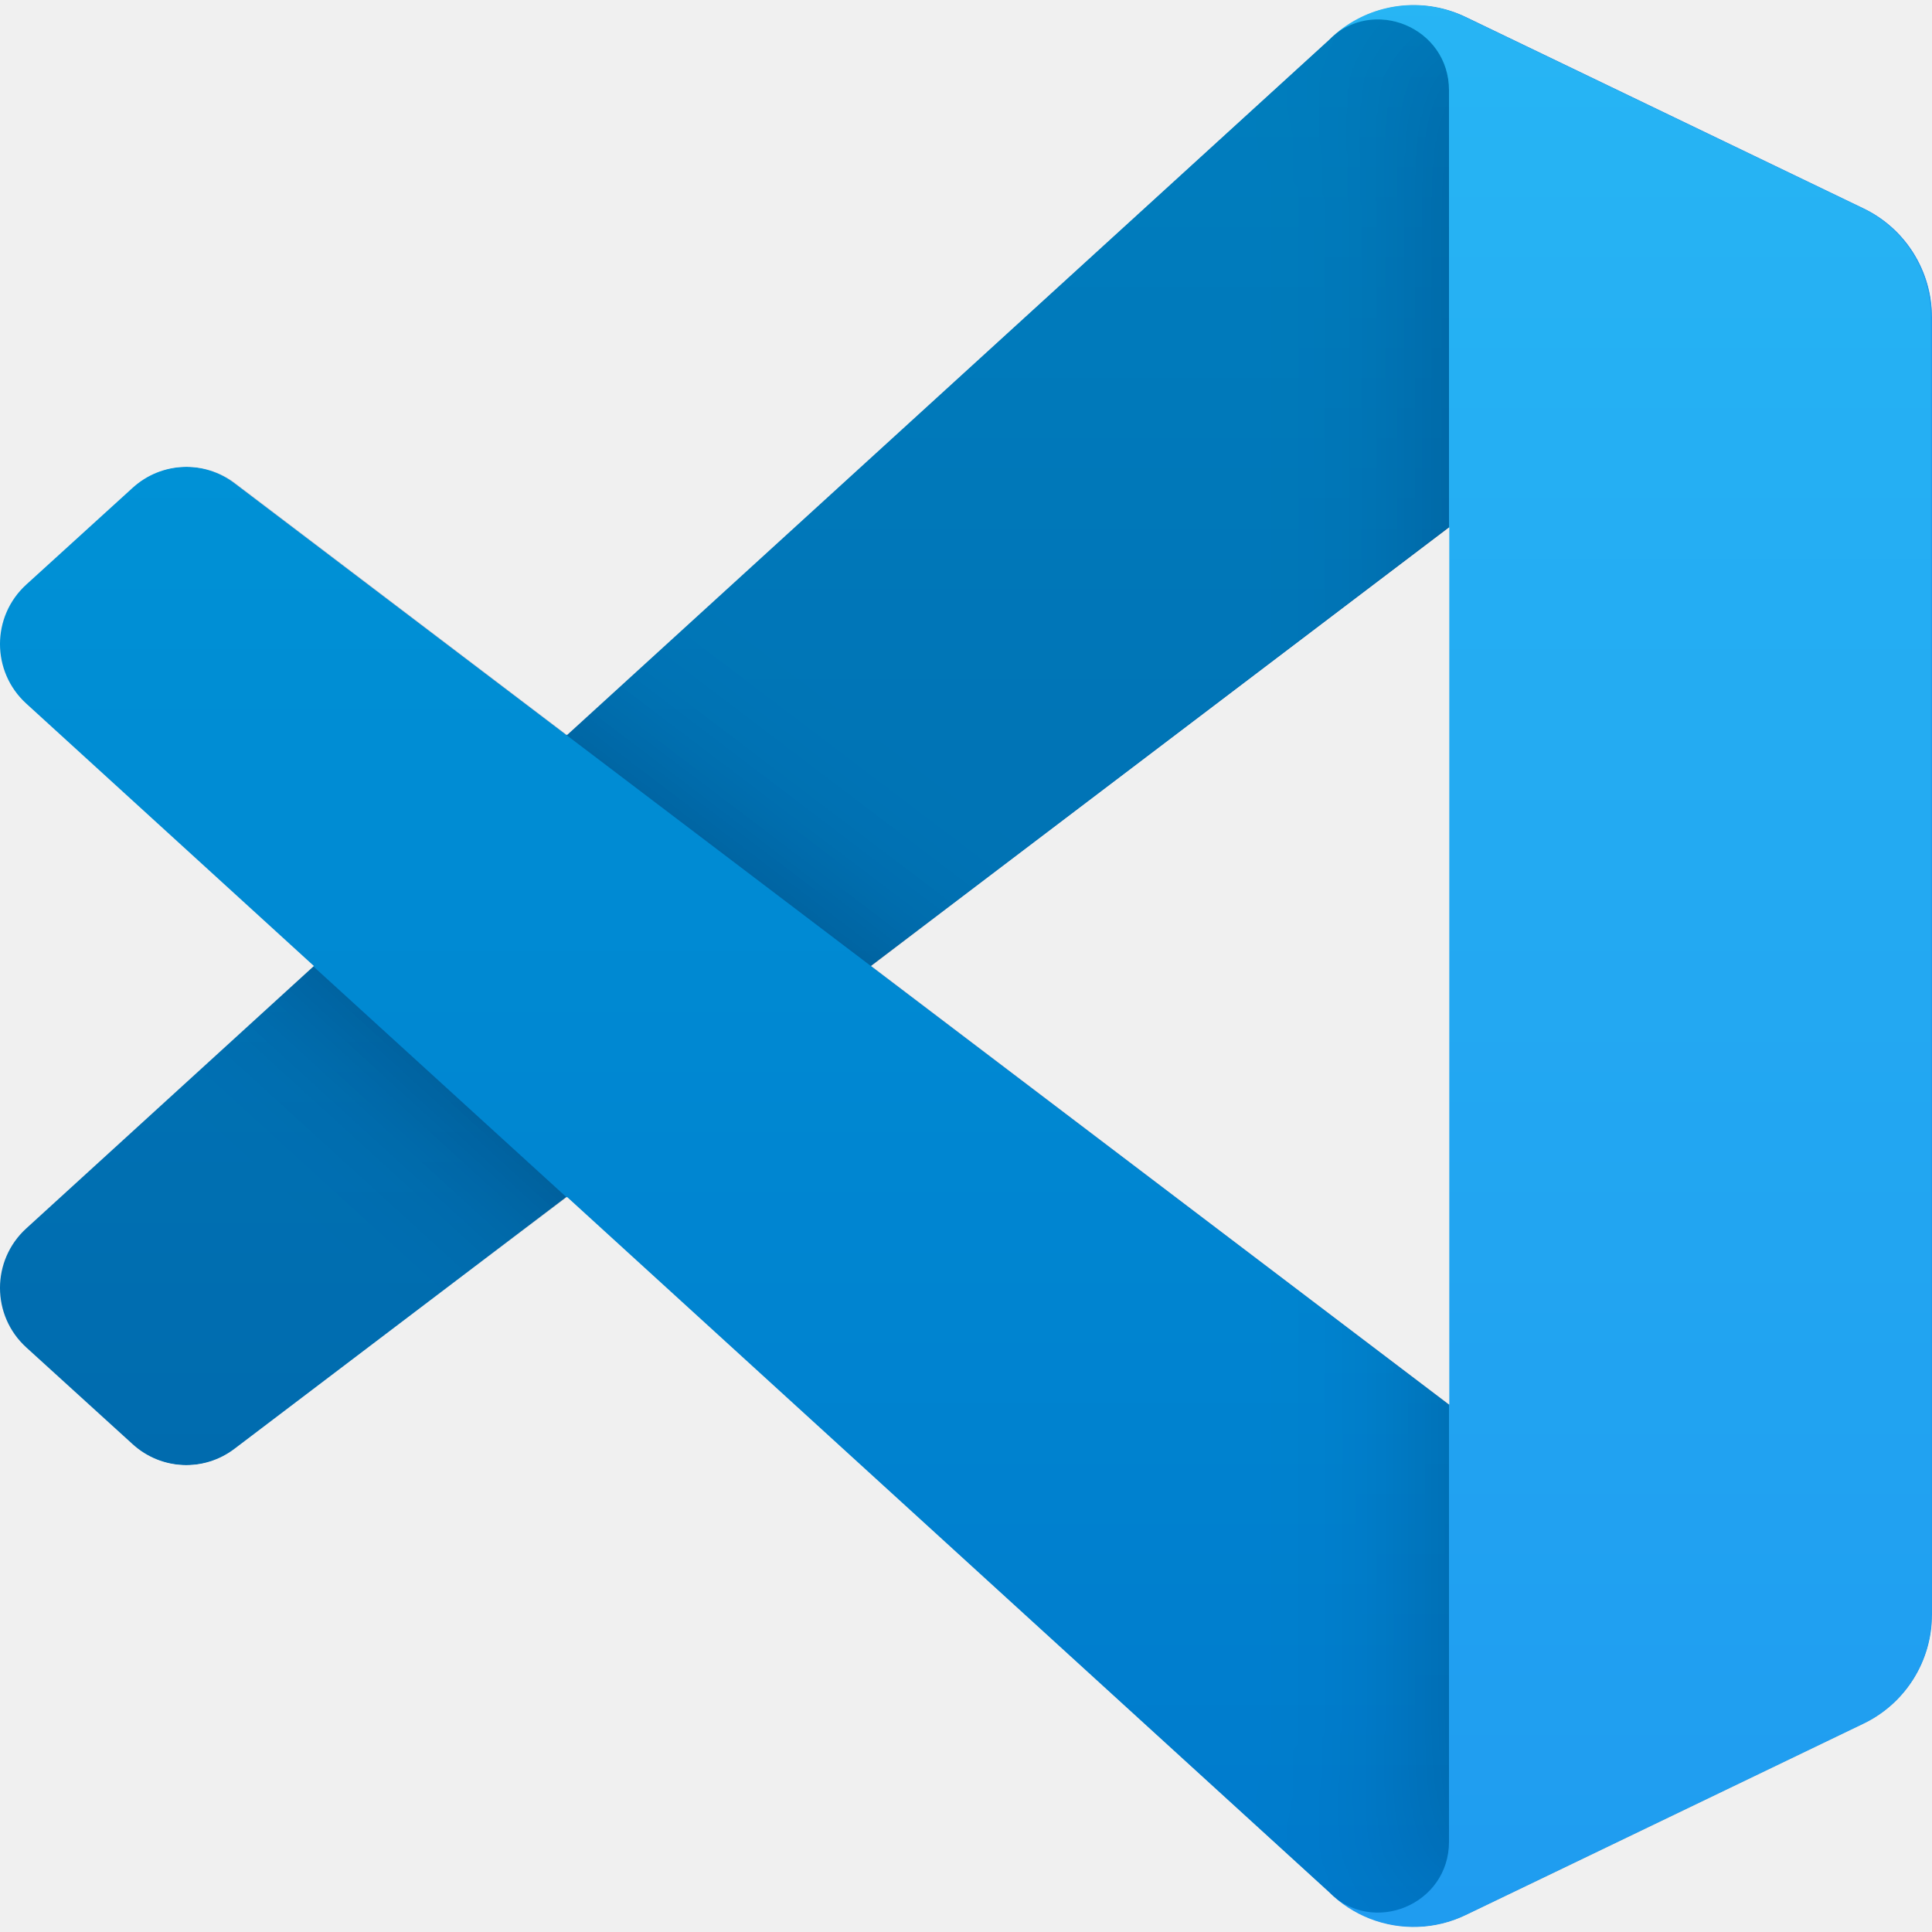
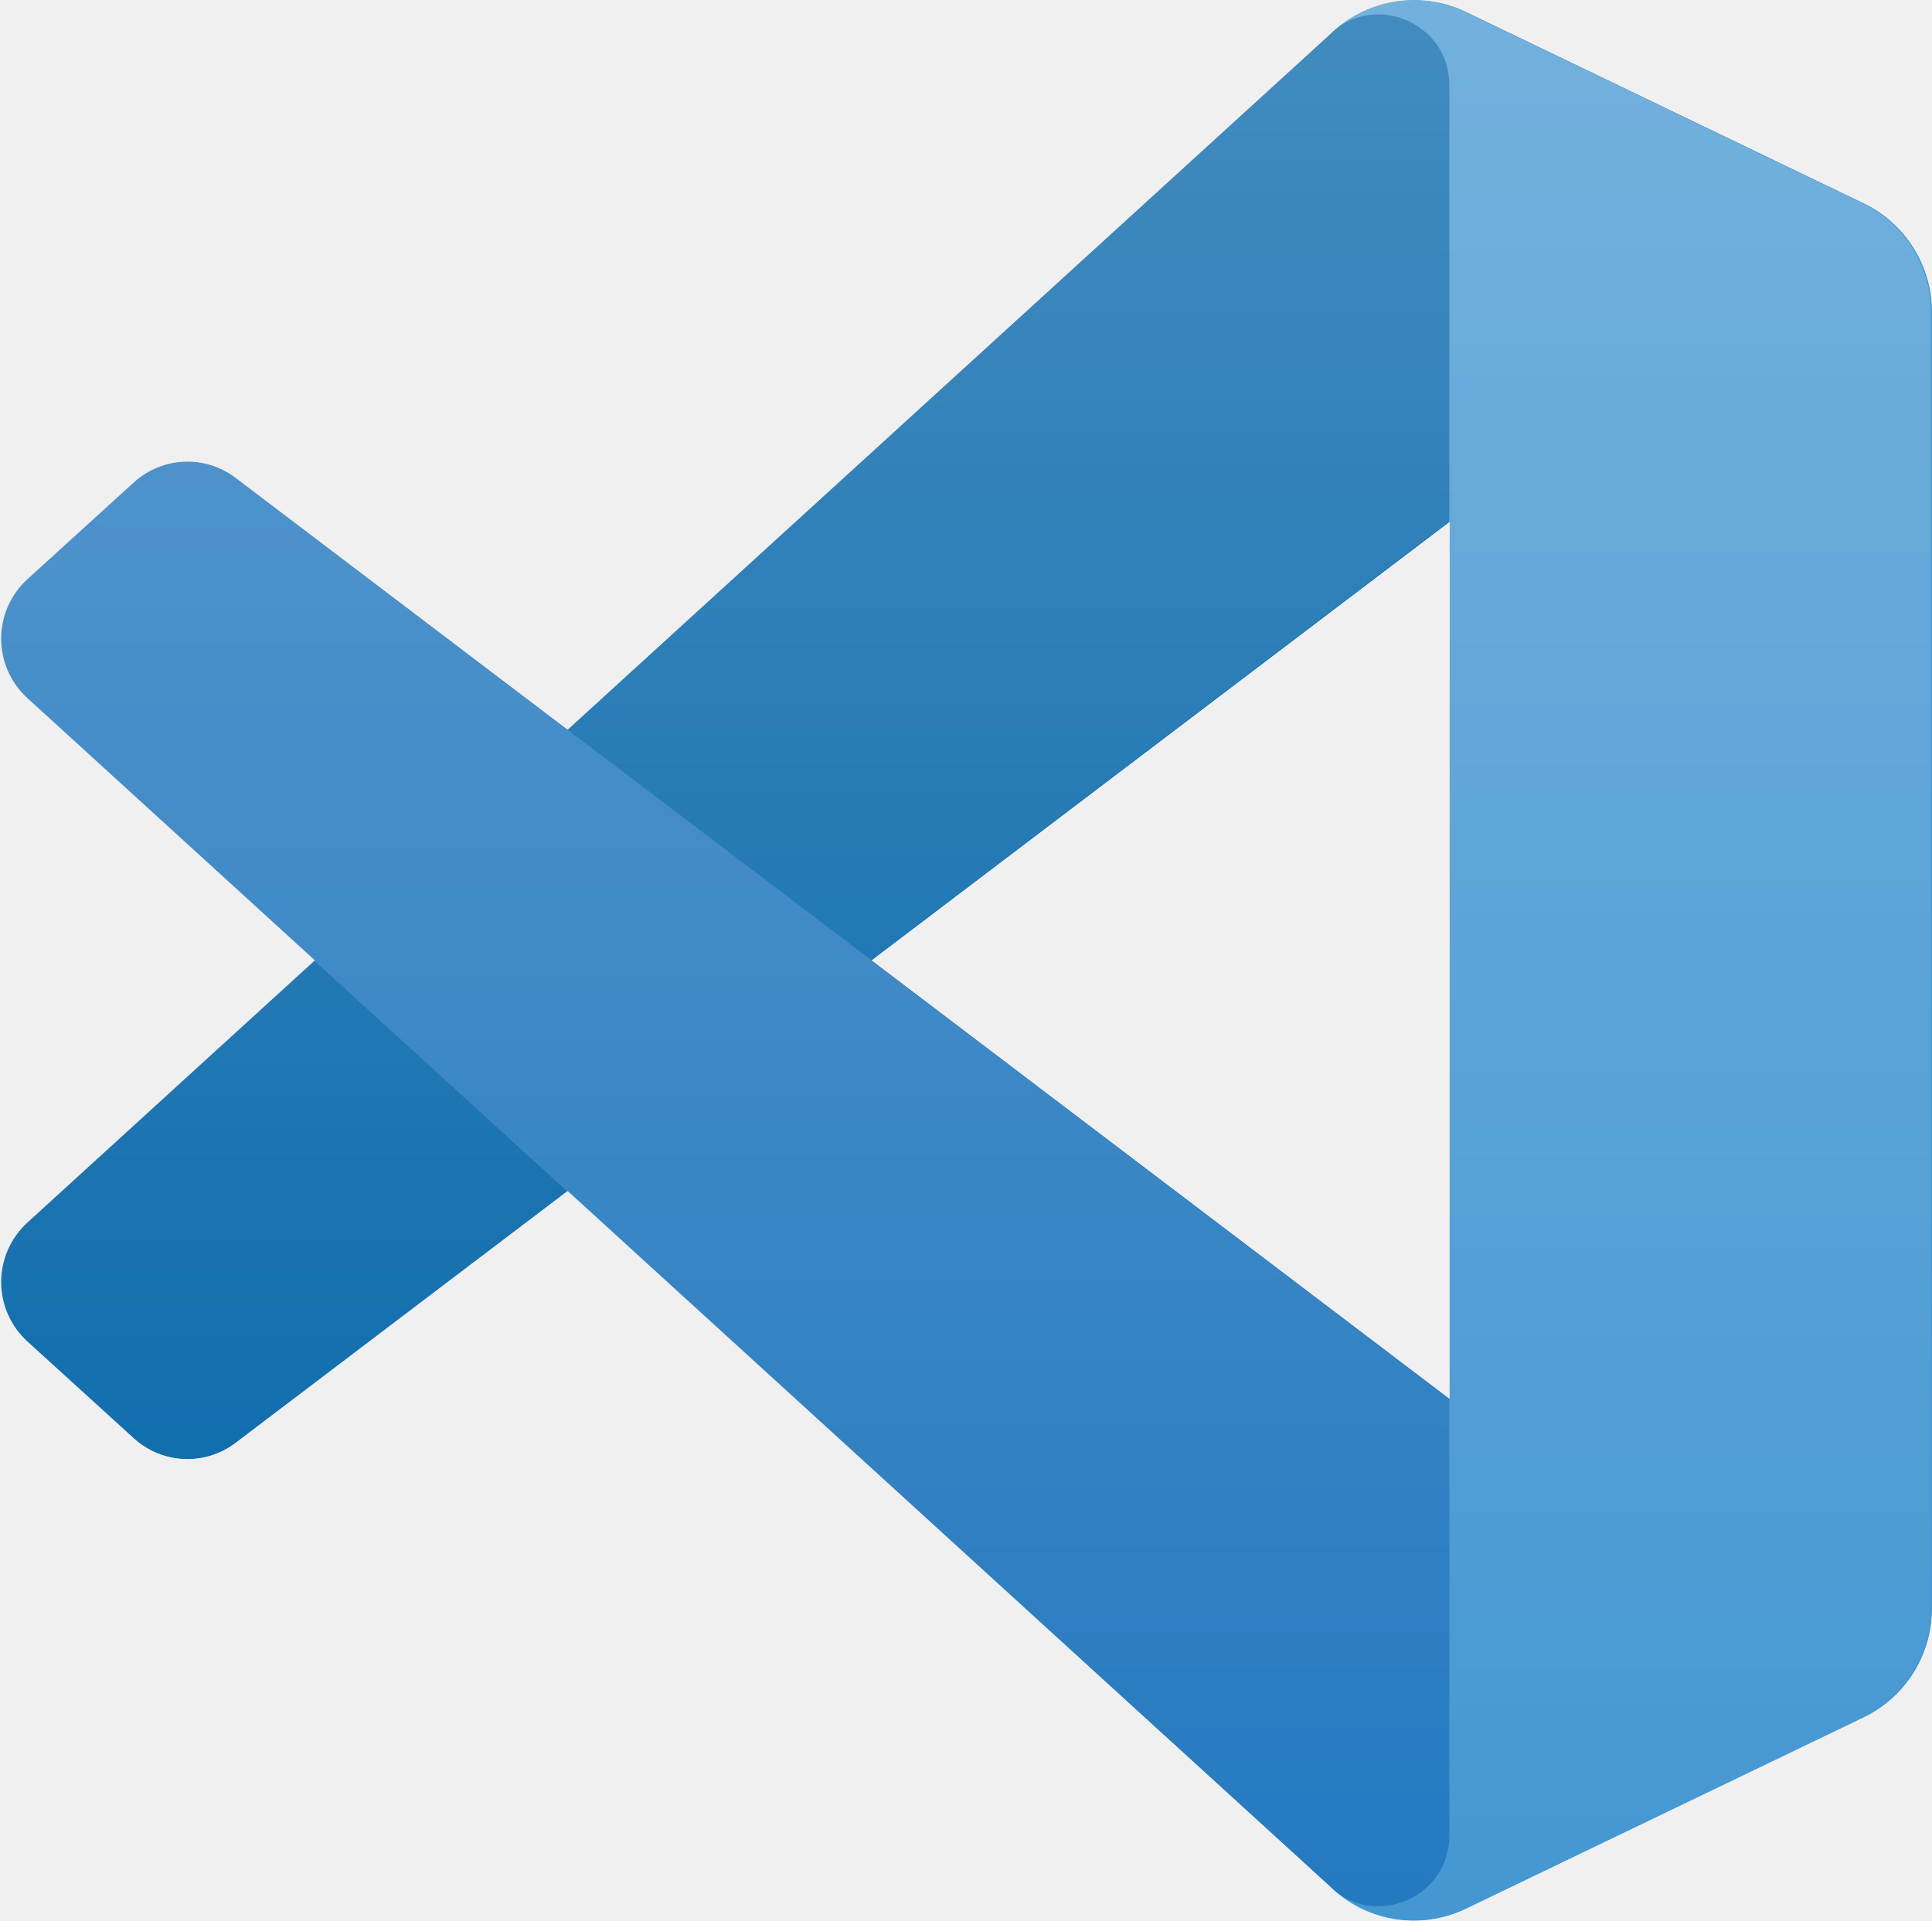
- <svg xmlns="http://www.w3.org/2000/svg" viewBox="0 0 100 100" fill="none">
-   <mask id="mask0" mask-type="alpha" maskUnits="userSpaceOnUse" x="0" y="0" width="100" height="100">
-     <path fill-rule="evenodd" clip-rule="evenodd" d="M70.912 99.317C72.487 99.931 74.283 99.891 75.873 99.126L96.461 89.22C98.624 88.179 100 85.989 100 83.587V16.413C100 14.011 98.624 11.822 96.461 10.781L75.873 0.874C73.786 -0.13 71.345 0.116 69.513 1.447C69.252 1.637 69.003 1.849 68.769 2.083L29.355 38.041L12.187 25.01C10.589 23.797 8.354 23.896 6.869 25.246L1.363 30.255C-0.453 31.906 -0.455 34.763 1.359 36.417L16.247 50L1.359 63.583C-0.455 65.237 -0.453 68.094 1.363 69.745L6.869 74.754C8.354 76.104 10.589 76.204 12.187 74.99L29.355 61.959L68.769 97.917C69.392 98.541 70.125 99.01 70.912 99.317ZM75.015 27.299L45.109 50L75.015 72.701V27.299Z" fill="white" />
-   </mask>
-   <g mask="url(#mask0)">
-     <path d="M96.461 10.796L75.857 0.876C73.472 -0.273 70.622 0.212 68.75 2.083L1.299 63.583C-0.516 65.237 -0.514 68.094 1.303 69.745L6.813 74.754C8.298 76.104 10.535 76.204 12.134 74.99L93.361 13.37C96.086 11.303 100 13.246 100 16.667V16.427C100 14.027 98.625 11.838 96.461 10.796Z" fill="#0065A9" />
-     <g filter="url(#filter0_d)">
-       <path d="M96.461 89.204L75.857 99.124C73.472 100.273 70.622 99.788 68.75 97.917L1.299 36.417C-0.516 34.763 -0.514 31.906 1.303 30.255L6.813 25.246C8.298 23.896 10.535 23.796 12.134 25.009L93.361 86.63C96.086 88.697 100 86.754 100 83.333V83.573C100 85.974 98.625 88.162 96.461 89.204Z" fill="#007ACC" />
-     </g>
-     <g filter="url(#filter1_d)">
-       <path d="M75.858 99.126C73.472 100.274 70.622 99.788 68.75 97.917C71.056 100.223 75 98.59 75 95.328V4.672C75 1.41 71.056 -0.223 68.75 2.083C70.622 0.211 73.472 -0.274 75.858 0.874L96.459 10.781C98.623 11.822 100 14.011 100 16.413V83.587C100 85.989 98.623 88.179 96.459 89.22L75.858 99.126Z" fill="#1F9CF0" />
-     </g>
-     <g style="mix-blend-mode:overlay" opacity="0.25">
-       <path fill-rule="evenodd" clip-rule="evenodd" d="M70.851 99.317C72.426 99.931 74.222 99.891 75.812 99.126L96.4 89.22C98.563 88.179 99.939 85.989 99.939 83.587V16.413C99.939 14.011 98.564 11.822 96.4 10.781L75.812 0.874C73.725 -0.13 71.284 0.116 69.453 1.447C69.191 1.637 68.942 1.849 68.708 2.083L29.294 38.041L12.126 25.01C10.528 23.796 8.293 23.896 6.809 25.246L1.302 30.255C-0.513 31.906 -0.515 34.763 1.298 36.417L16.186 50L1.298 63.583C-0.515 65.237 -0.513 68.094 1.302 69.745L6.809 74.754C8.293 76.104 10.528 76.204 12.126 74.99L29.294 61.959L68.708 97.917C69.332 98.54 70.064 99.01 70.851 99.317ZM74.954 27.299L45.048 50L74.954 72.701V27.299Z" fill="url(#paint0_linear)" />
+ <svg xmlns="http://www.w3.org/2000/svg" id="Layer_1" data-name="Layer 1" viewBox="0 0 1024 1018.1">
+   <defs>
+     <style>.cls-1{fill:#fff;}.cls-1,.cls-7{fill-rule:evenodd;}.cls-2{mask:url(#mask);}.cls-3{fill:#0265a9;}.cls-4{fill:#2479bf;}.cls-5{fill:#4497d2;}.cls-6{opacity:0.25;}.cls-7{fill:url(#linear-gradient);}</style>
+     <mask id="mask" x="0" y="0" width="1024" height="1018.1" maskUnits="userSpaceOnUse">
+       <g transform="translate(0 -2.95)">
+         <g id="mask0">
+           <path class="cls-1" d="M726.32,1016.7a63.66,63.66,0,0,0,50.76-2l210.7-101.38A64,64,0,0,0,1024,855.72V168.28a64,64,0,0,0-36.22-57.64L777.08,9.25a63.72,63.72,0,0,0-72.69,12.38L301,389.62,125.34,256.25a42.61,42.61,0,0,0-54.42,2.42L14.57,309.93A42.66,42.66,0,0,0,14.52,373L166.89,512,14.52,651a42.66,42.66,0,0,0,.05,63.06l56.35,51.26a42.6,42.6,0,0,0,54.42,2.42L301,634.38l403.35,368A63.67,63.67,0,0,0,726.32,1016.7Zm42-737L462.26,512l306,232.32Z" />
+         </g>
+       </g>
+     </mask>
+     <linearGradient id="linear-gradient" x1="511.69" y1="1023.05" x2="511.69" y2="4.95" gradientTransform="matrix(1, 0, 0, -1, 0, 1026)" gradientUnits="userSpaceOnUse">
+       <stop offset="0" stop-color="#fff" />
+       <stop offset="1" stop-color="#fff" stop-opacity="0" />
+     </linearGradient>
+   </defs>
+   <g class="cls-2">
+     <path class="cls-3" d="M987.79,110.8,776.92,9.27a63.76,63.76,0,0,0-72.73,12.36L13.91,651A42.64,42.64,0,0,0,14,714.07l56.38,51.26a42.66,42.66,0,0,0,54.46,2.42L956.06,137.14C983.94,116,1024,135.87,1024,170.87v-2.44A64,64,0,0,0,987.79,110.8Z" transform="translate(0 -2.95)" />
+     <path class="cls-4" d="M987.79,913.2,776.92,1014.73a63.76,63.76,0,0,1-72.73-12.36L13.91,373A42.64,42.64,0,0,1,14,309.93l56.38-51.26a42.65,42.65,0,0,1,54.46-2.42L956.06,886.86C983.94,908,1024,888.13,1024,853.13v2.44A64,64,0,0,1,987.79,913.2Z" transform="translate(0 -2.95)" />
+     <path class="cls-5" d="M776.93,1014.75a63.79,63.79,0,0,1-72.74-12.38c23.61,23.6,64,6.88,64-26.5V48.12c0-33.38-40.36-50.09-64-26.49A63.78,63.78,0,0,1,776.93,9.25L987.76,110.64A64,64,0,0,1,1024,168.28V855.72a64,64,0,0,1-36.24,57.64Z" transform="translate(0 -2.95)" />
+     <g class="cls-6">
+       <path class="cls-7" d="M725.7,1016.7a63.67,63.67,0,0,0,50.76-2l210.7-101.38a64,64,0,0,0,36.22-57.65V168.28a64,64,0,0,0-36.22-57.64L776.46,9.25a63.72,63.72,0,0,0-72.69,12.38l-403.36,368L124.72,256.25a42.61,42.61,0,0,0-54.42,2.42L14,309.93a42.66,42.66,0,0,0,0,63.06L166.27,512,13.9,651a42.66,42.66,0,0,0,0,63.06L70.3,765.33a42.61,42.61,0,0,0,54.42,2.42L300.41,634.38l403.36,368A63.67,63.67,0,0,0,725.7,1016.7Zm42-737L461.64,512,767.69,744.32Z" transform="translate(0 -2.95)" />
    </g>
  </g>
-   <defs>
-     <filter id="filter0_d" x="-8.394" y="15.829" width="116.727" height="92.246" filterUnits="userSpaceOnUse" color-interpolation-filters="sRGB">
-       <feFlood flood-opacity="0" result="BackgroundImageFix" />
-       <feColorMatrix in="SourceAlpha" type="matrix" values="0 0 0 0 0 0 0 0 0 0 0 0 0 0 0 0 0 0 127 0" />
-       <feOffset />
-       <feGaussianBlur stdDeviation="4.167" />
-       <feColorMatrix type="matrix" values="0 0 0 0 0 0 0 0 0 0 0 0 0 0 0 0 0 0 0.25 0" />
-       <feBlend mode="overlay" in2="BackgroundImageFix" result="effect1_dropShadow" />
-       <feBlend mode="normal" in="SourceGraphic" in2="effect1_dropShadow" result="shape" />
-     </filter>
-     <filter id="filter1_d" x="60.417" y="-8.076" width="47.917" height="116.151" filterUnits="userSpaceOnUse" color-interpolation-filters="sRGB">
-       <feFlood flood-opacity="0" result="BackgroundImageFix" />
-       <feColorMatrix in="SourceAlpha" type="matrix" values="0 0 0 0 0 0 0 0 0 0 0 0 0 0 0 0 0 0 127 0" />
-       <feOffset />
-       <feGaussianBlur stdDeviation="4.167" />
-       <feColorMatrix type="matrix" values="0 0 0 0 0 0 0 0 0 0 0 0 0 0 0 0 0 0 0.25 0" />
-       <feBlend mode="overlay" in2="BackgroundImageFix" result="effect1_dropShadow" />
-       <feBlend mode="normal" in="SourceGraphic" in2="effect1_dropShadow" result="shape" />
-     </filter>
-     <linearGradient id="paint0_linear" x1="49.939" y1="0.258" x2="49.939" y2="99.742" gradientUnits="userSpaceOnUse">
-       <stop stop-color="white" />
-       <stop offset="1" stop-color="white" stop-opacity="0" />
-     </linearGradient>
-   </defs>
</svg>
